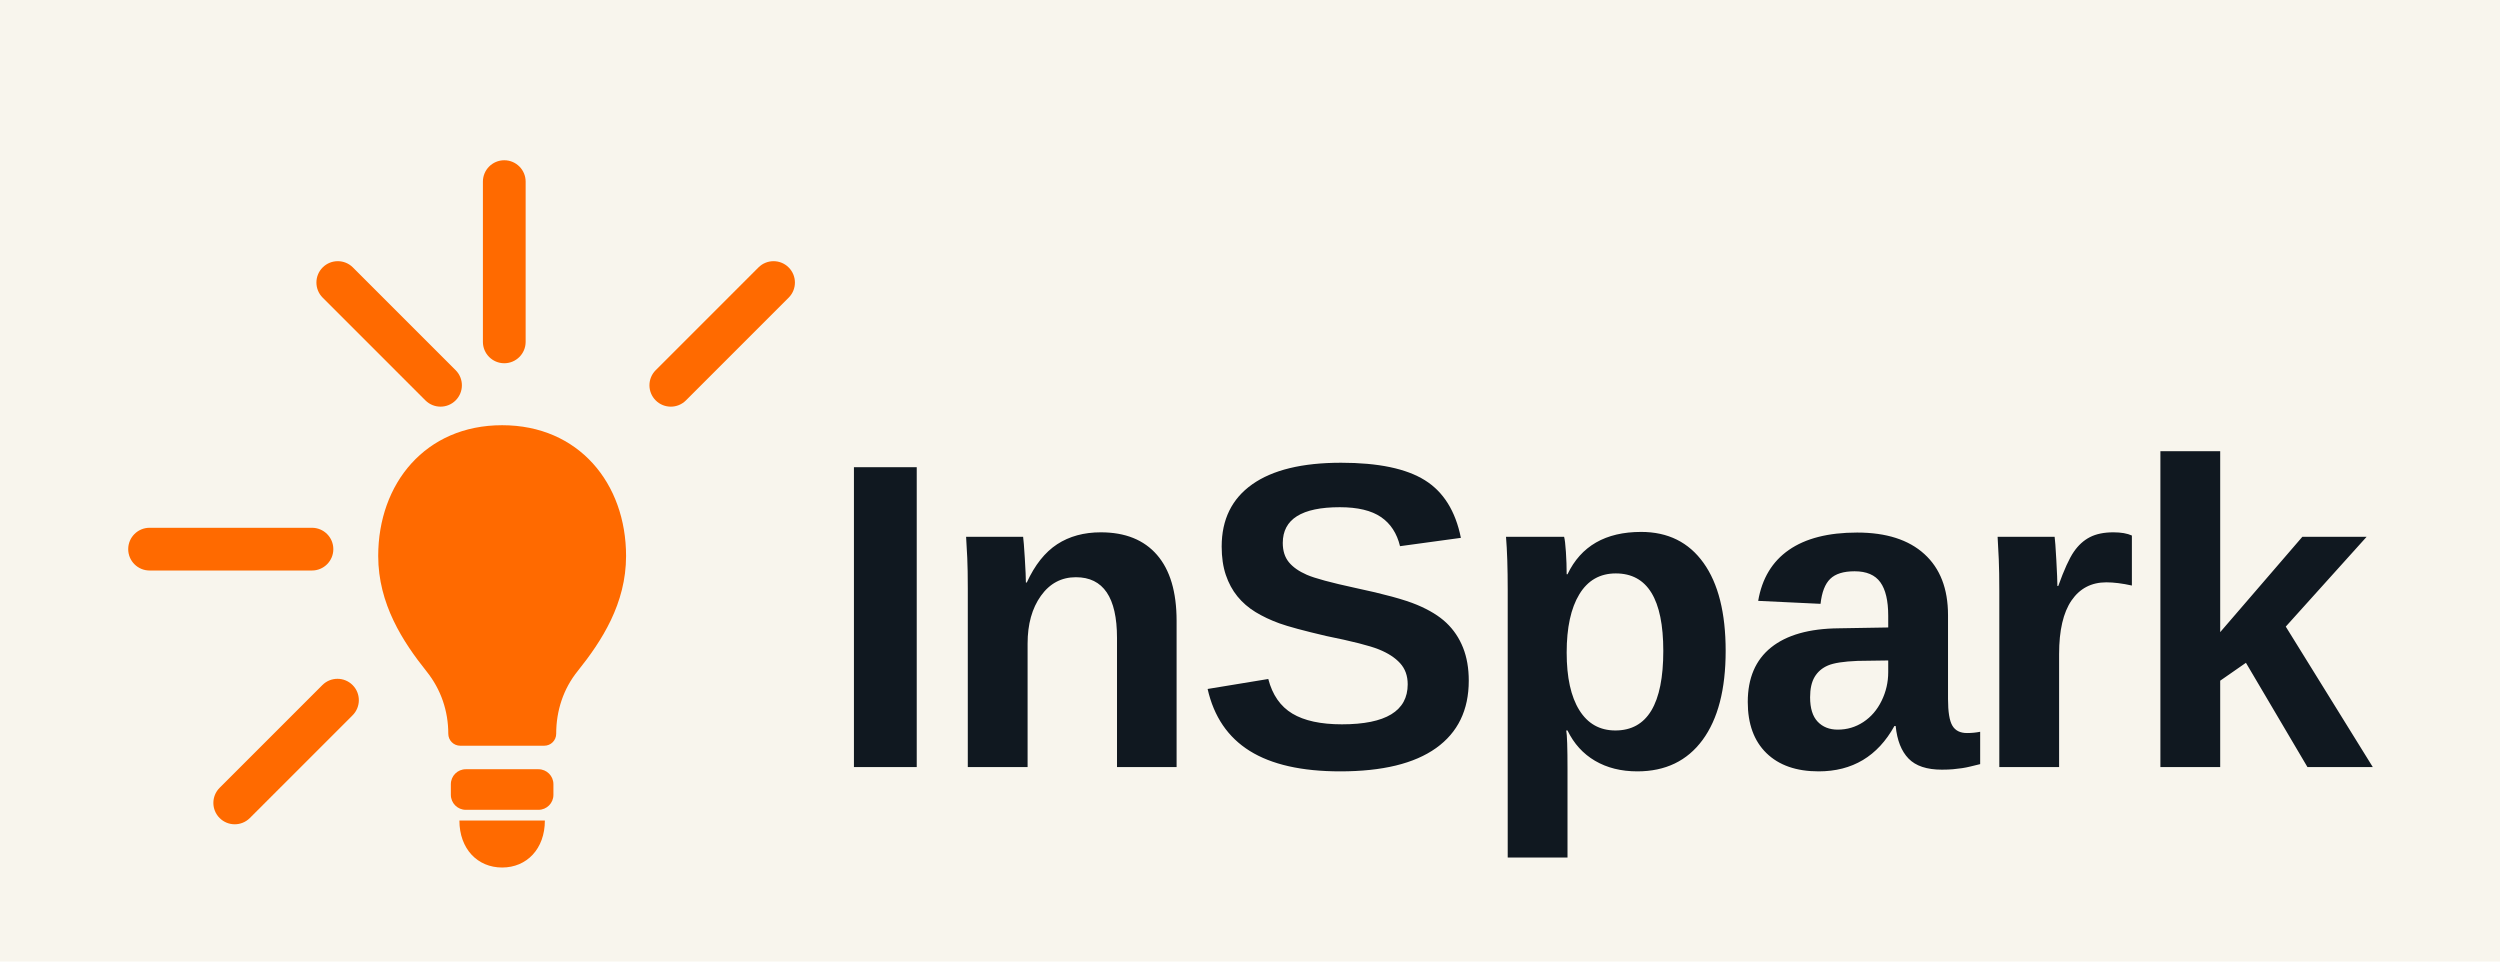
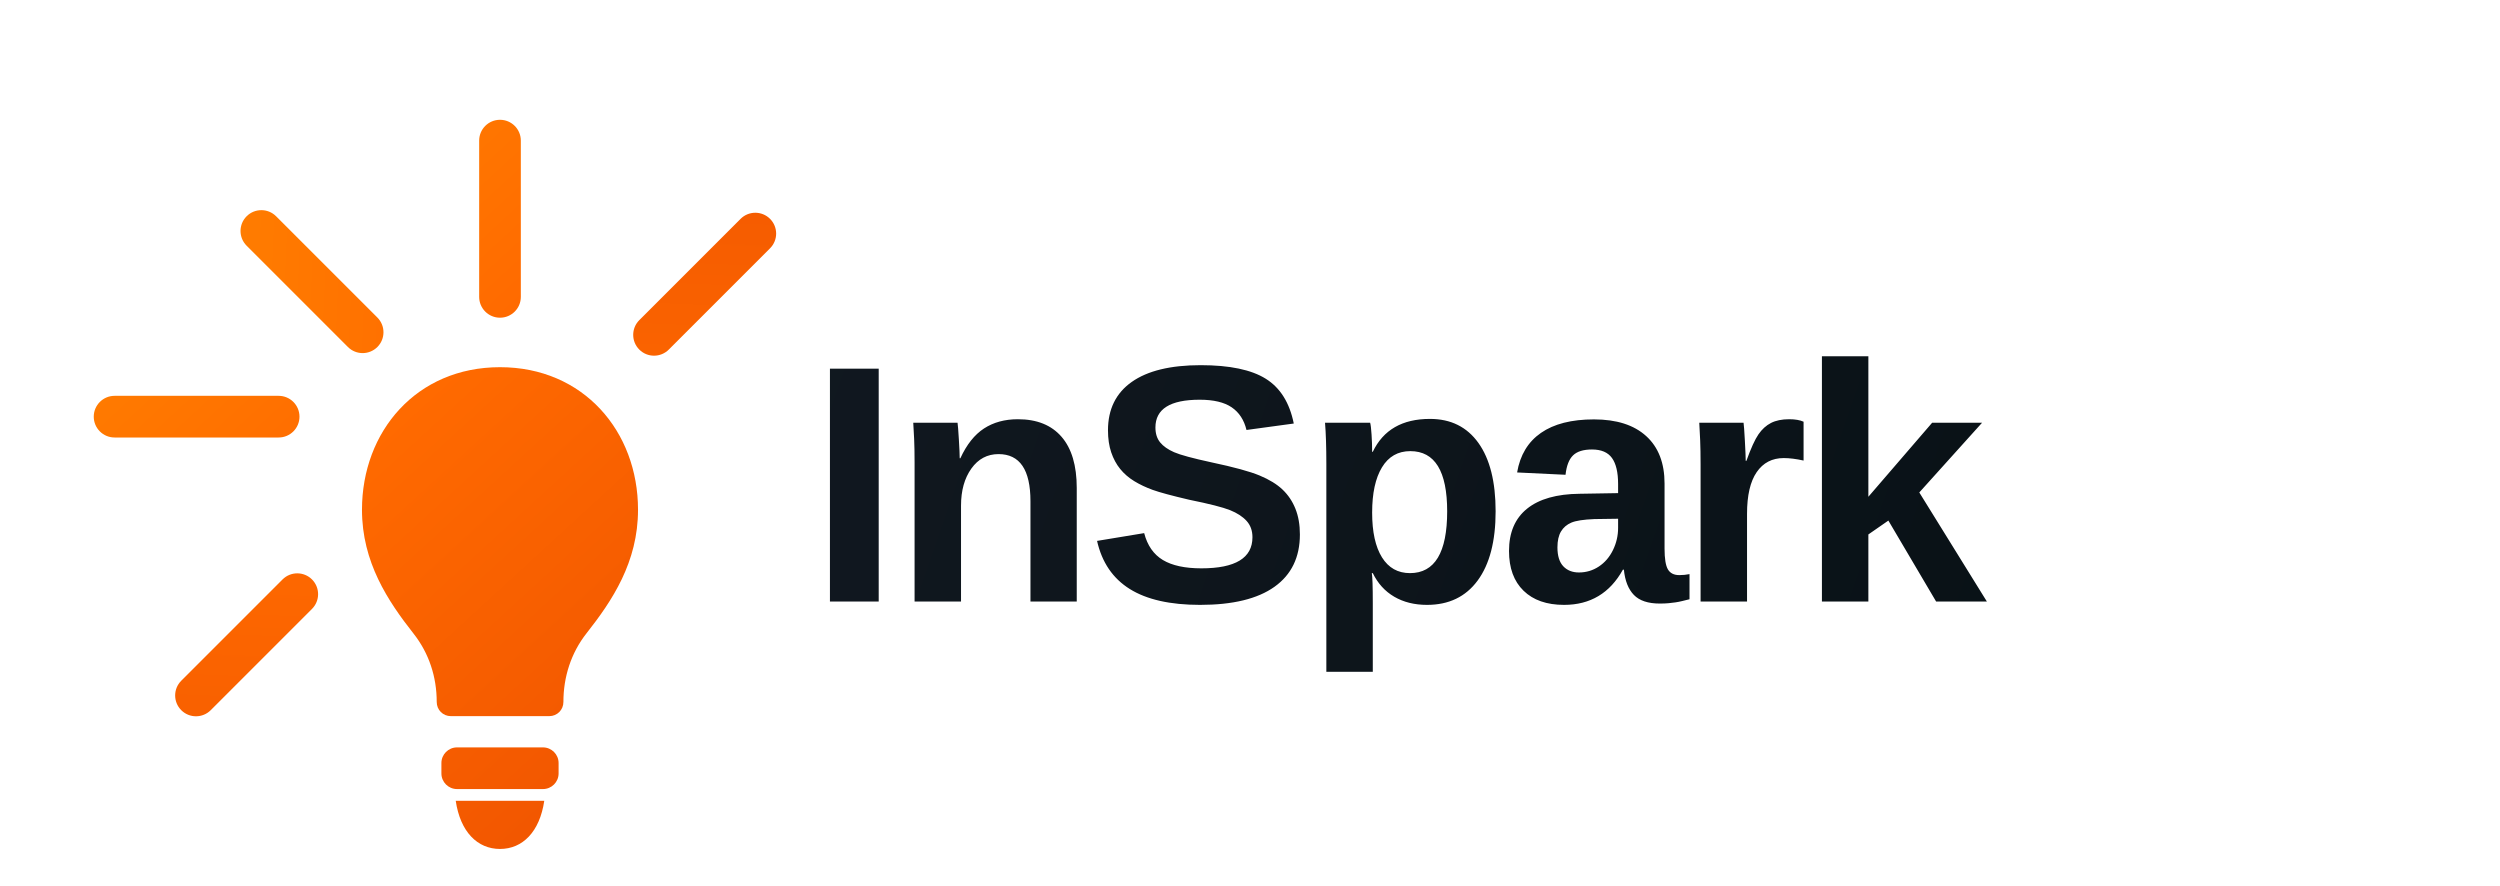
- <svg xmlns="http://www.w3.org/2000/svg" width="1170" height="450" viewBox="0 0 1170 450" fill="none" role="img" aria-labelledby="title desc">
-   <rect width="1170" height="450" fill="#F8F5ED" />
-   <g fill="#FF6A00">
-     <rect x="226" y="75" width="20" height="95" rx="10" />
-     <rect x="60" y="247" width="96" height="20" rx="10" />
-     <rect x="143.94" y="132.23" width="20" height="88" rx="10" transform="rotate(-45 143.94 132.23)" />
-     <rect x="313.94" y="194.46" width="20" height="88" rx="10" transform="rotate(-135 313.94 194.46)" />
-     <rect x="157.94" y="313.54" width="20" height="88" rx="10" transform="rotate(45 157.94 313.54)" />
-     <path d="M235 199C199.1 199 177 226.3 177 260.2C177 282.6 188.5 300.3 199.7 314.3C206.4 322.7 209.8 332.8 209.8 343.4C209.8 346.5 212.3 349 215.4 349H254.7C257.8 349 260.3 346.5 260.3 343.4C260.3 332.7 263.6 322.4 270.4 314C281.6 300 293 282.5 293 260.2C293 226.3 270.9 199 235 199Z" />
-     <rect x="211" y="360" width="48" height="19" rx="7" />
-     <path d="M215 384H255C255 397.3 246.5 406 235 406C223.5 406 215 397.3 215 384Z" />
+ <svg xmlns="http://www.w3.org/2000/svg" width="1920" height="680" viewBox="0 0 1920 680" fill="none" role="img" aria-labelledby="title desc">
+   <defs>
+     <linearGradient id="sparkGradient" x1="84" y1="78" x2="510" y2="542" gradientUnits="userSpaceOnUse">
+       <stop stop-color="#FF8A00" />
+       <stop offset="0.52" stop-color="#FF6A00" />
+       <stop offset="1" stop-color="#F25700" />
+     </linearGradient>
+     <linearGradient id="inkGradient" x1="626" y1="108" x2="1816" y2="520" gradientUnits="userSpaceOnUse">
+       <stop stop-color="#111820" />
+       <stop offset="1" stop-color="#071014" />
+     </linearGradient>
+   </defs>
+   <g fill="url(#sparkGradient)">
+     <rect x="368" y="92" width="32" height="152" rx="16" />
+     <rect x="72" y="304" width="158" height="32" rx="16" />
+     <rect x="178.1" y="177.4" width="32" height="142" rx="16" transform="rotate(-45 178.1 177.4)" />
+     <rect x="502.3" y="279.8" width="32" height="142" rx="16" transform="rotate(-135 502.3 279.8)" />
+     <rect x="228.3" y="433.7" width="32" height="142" rx="16" transform="rotate(45 228.3 433.7)" />
+     <path d="M384 282C319.9 282 278 331.3 278 391.5C278 431.8 298 461.7 317.6 486.6C329.5 501.7 335.4 519.9 335.4 539.1C335.4 545.2 340.2 550 346.3 550H421.8C427.9 550 432.7 545.2 432.7 539.1C432.7 519.8 438.6 501.4 450.5 486.3C470.1 461.4 490 431.8 490 391.5C490 331.3 448.1 282 384 282Z" />
+     <rect x="339" y="574" width="90" height="32" rx="12" />
+     <path d="M350 615H418C414.5 638.9 401.3 652 384 652C366.7 652 353.5 638.9 350 615Z" />
  </g>
-   <text x="386" y="359" fill="#101820" font-family="Arial, Helvetica, sans-serif" font-size="204" font-weight="800" letter-spacing="-4">InSpark</text>
+   <text x="620" y="462" fill="url(#inkGradient)" font-family="Arial Black, Arial, Helvetica, sans-serif" font-size="260" font-weight="900" letter-spacing="-8">InSpark</text>
</svg>
